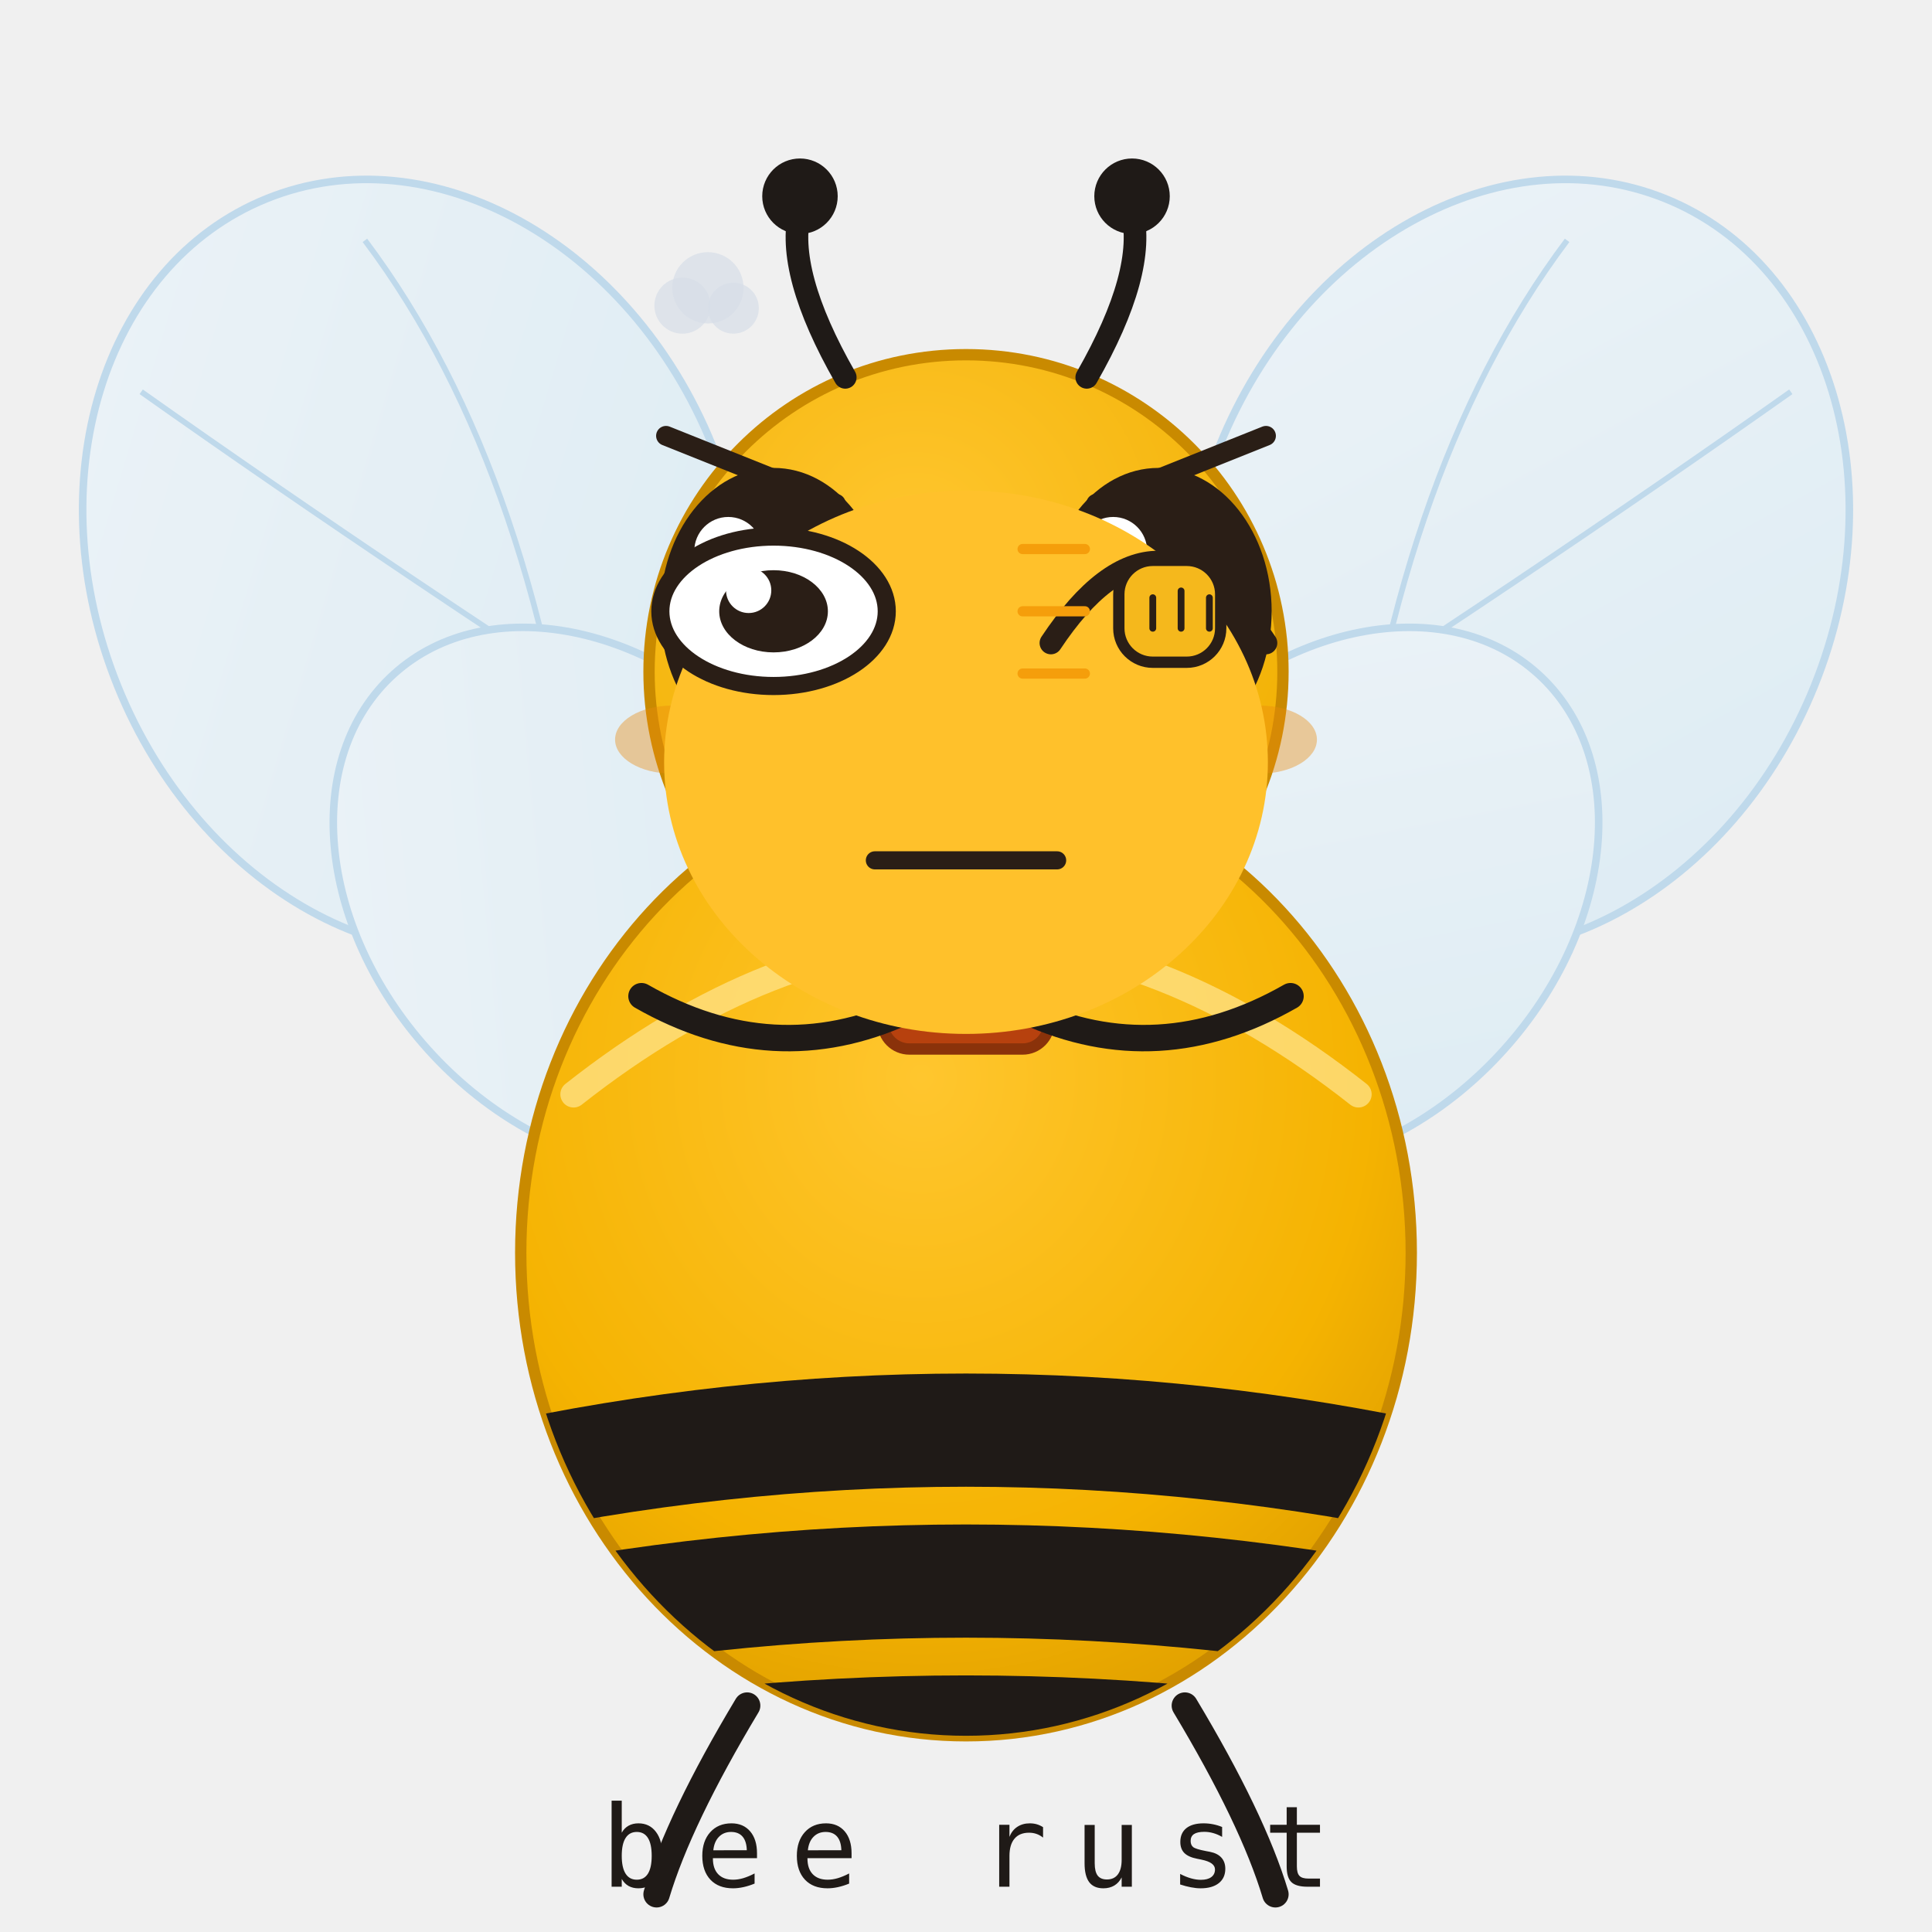
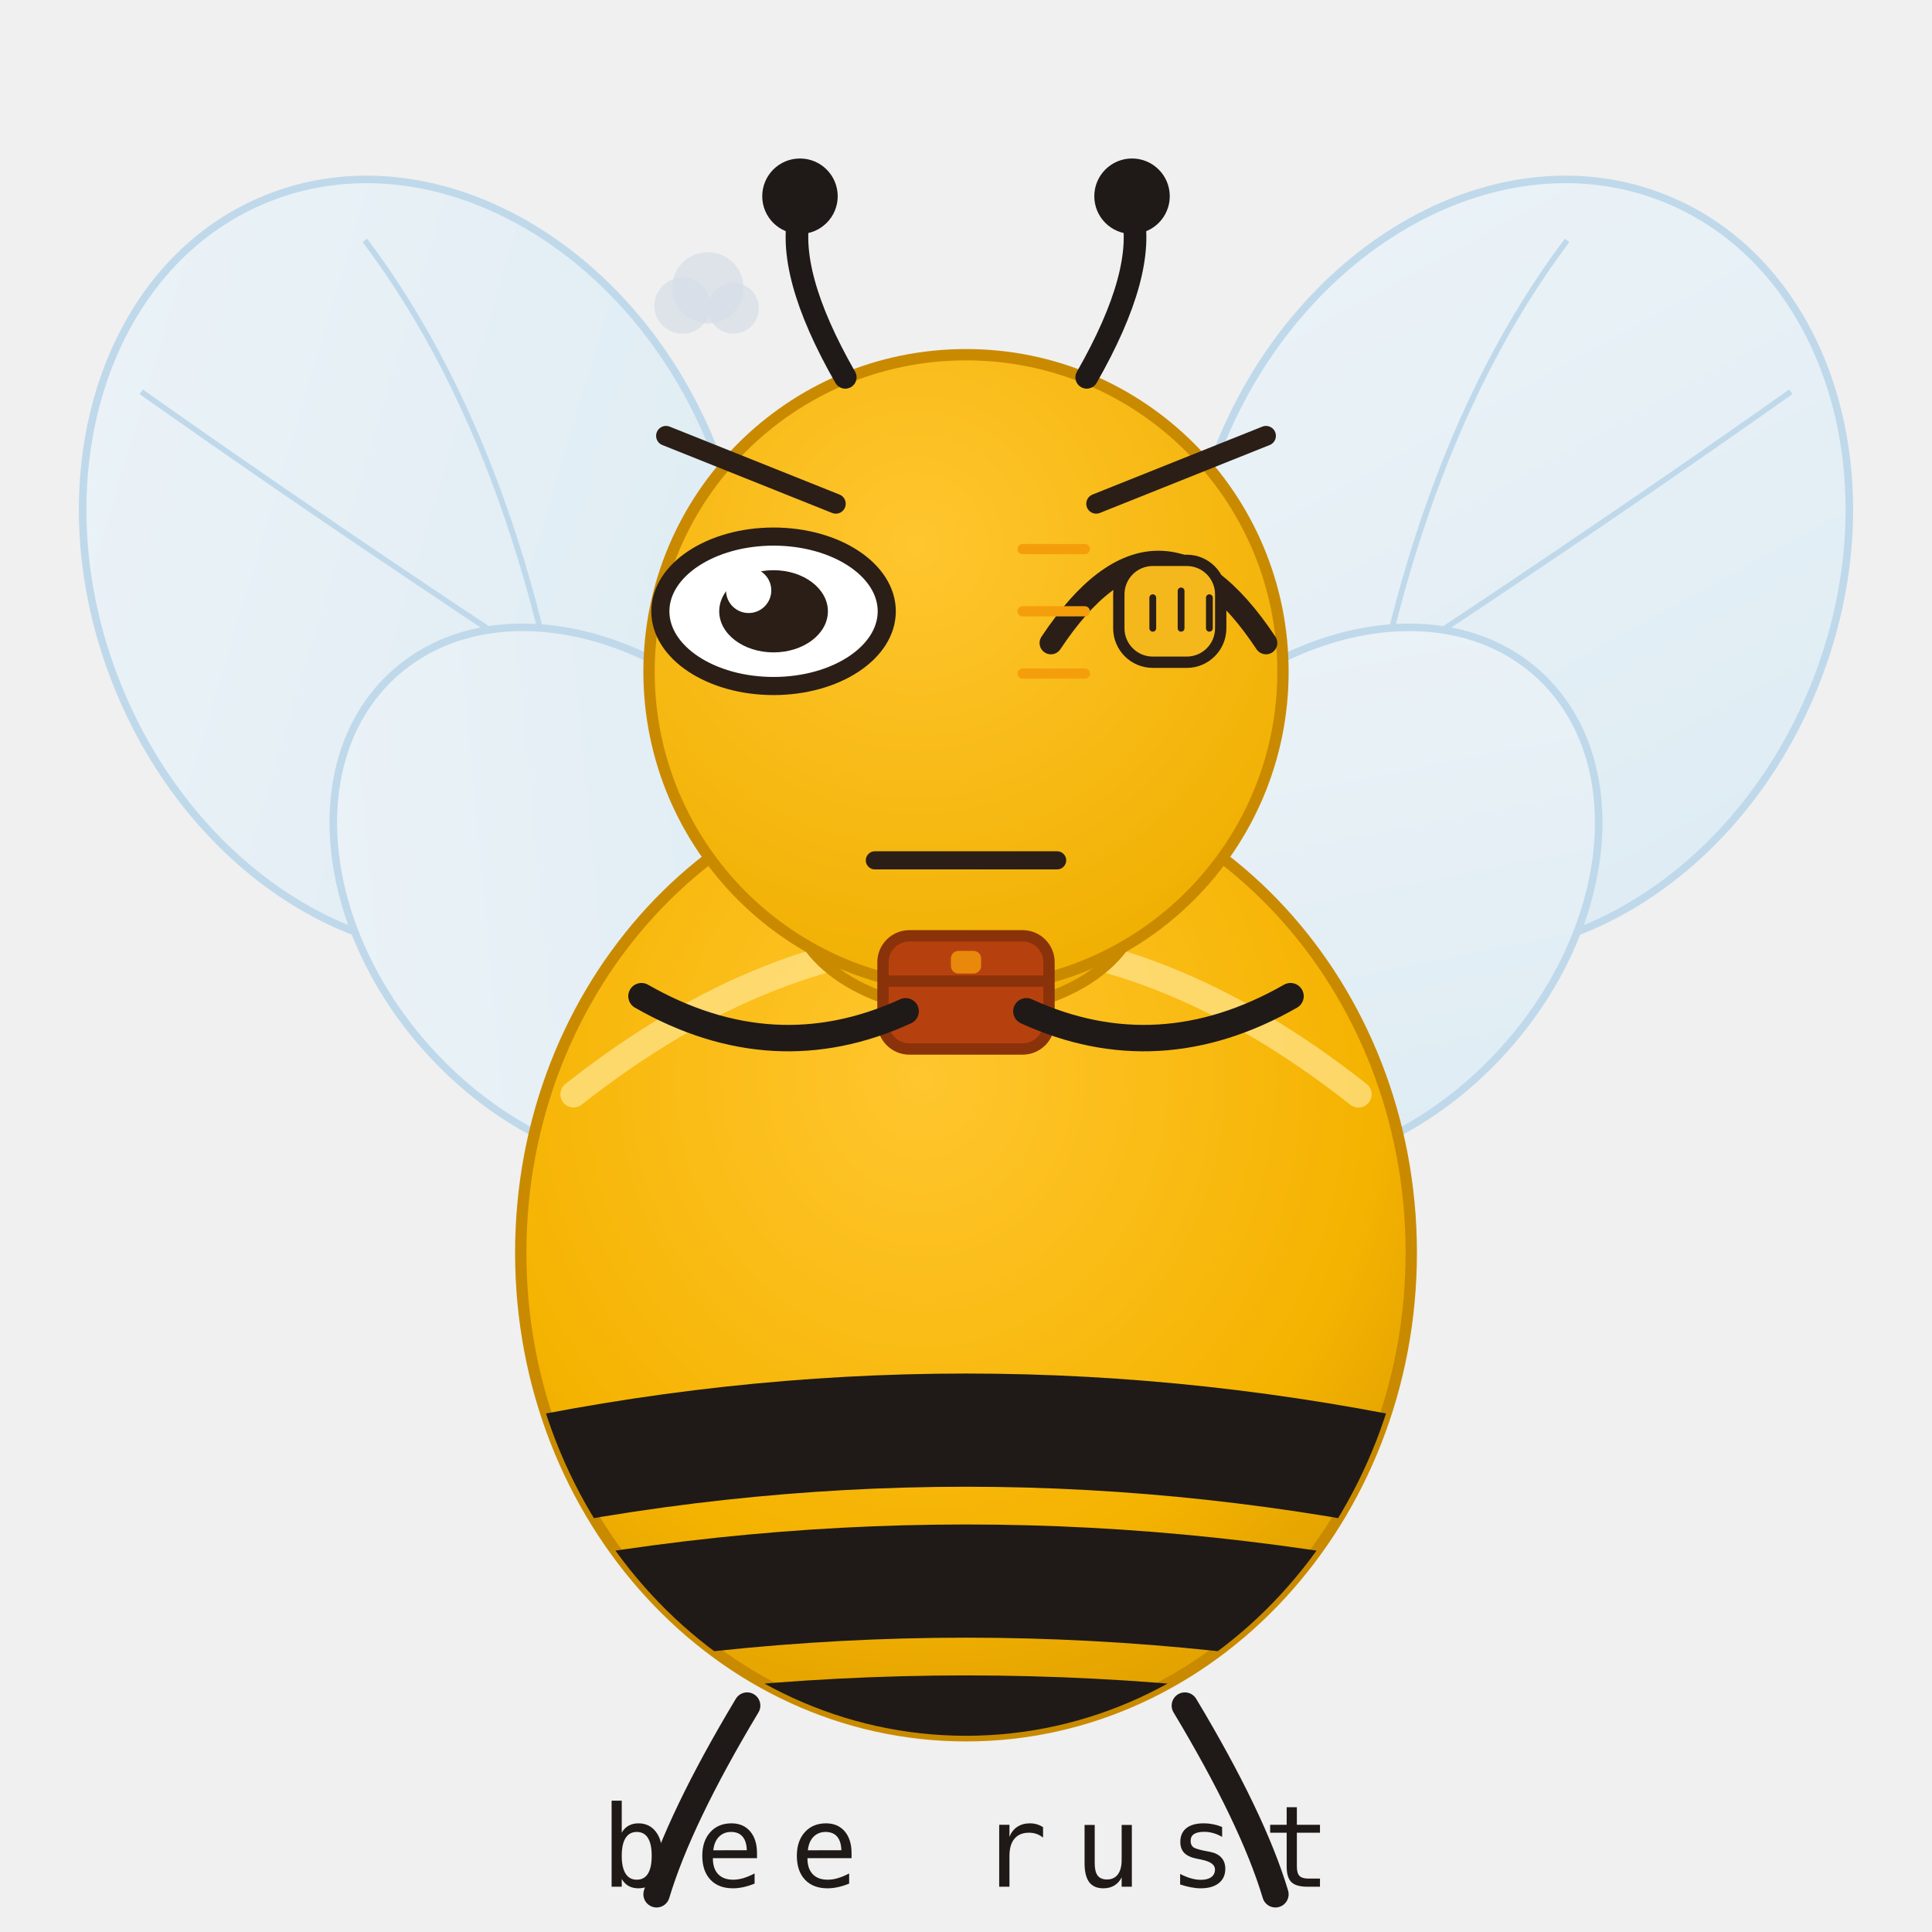
<svg xmlns="http://www.w3.org/2000/svg" viewBox="0 0 512 512" width="512" height="512" role="img" aria-label="Rusty · 敲打 Knocking">
  <style>
.ex-motion { animation: ex-tap 0.55s ease-in-out infinite; transform-box: fill-box; transform-origin: 50% 50%; }
.ex-anim-tear { animation: ex-tear 1.8s ease-in infinite; transform-box: fill-box; transform-origin: center; }
.ex-anim-sweat { animation: ex-tear 1.5s ease-in infinite; transform-box: fill-box; transform-origin: center; }
.ex-anim-heart { animation: ex-heart 2.2s ease-out infinite; transform-box: fill-box; transform-origin: center; }
.ex-anim-spark { animation: ex-spark 1.9s ease-in-out infinite; transform-box: fill-box; transform-origin: center; }
.ex-anim-rain { animation: ex-rain 1.4s linear infinite; transform-box: fill-box; transform-origin: center; }
.ex-anim-confetti { animation: ex-confetti 2.4s linear infinite; transform-box: fill-box; transform-origin: center; }
.ex-anim-pulse { animation: ex-pulse 1.6s ease-in-out infinite; transform-box: fill-box; transform-origin: center; }
.ex-anim-knock { animation: ex-knock 0.55s ease-in-out infinite; transform-box: fill-box; transform-origin: center; }
.ex-anim-knockline { animation: ex-knockline 0.55s ease-out infinite; transform-box: fill-box; transform-origin: center; }
.ex-anim-palm { animation: ex-palm 0.9s ease-in-out infinite; transform-box: fill-box; transform-origin: center; }
.ex-anim-steam { animation: ex-steam 1.8s ease-out infinite; transform-box: fill-box; transform-origin: center; }
.ex-anim-shock { animation: ex-shock 0.5s ease-in-out infinite; transform-box: fill-box; transform-origin: center; }
.ex-anim-please { animation: ex-please 1.4s ease-in-out infinite; transform-box: fill-box; transform-origin: center; }
.ex-anim-drift { animation: ex-drift 4.5s ease-in-out infinite; transform-box: fill-box; transform-origin: center; }
@keyframes ex-tap { 0%,100% { transform: translateY(0); } 25% { transform: translateY(5.28px); } 32% { transform: translateY(0); } }
@keyframes ex-tear { 0% { transform: translateY(0); opacity: 0; } 18% { opacity: 1; } 100% { transform: translateY(33px); opacity: 0; } }
@keyframes ex-heart { 0% { transform: translateY(0) scale(.65); opacity: 0; } 20% { opacity: 1; } 100% { transform: translateY(-54px) scale(1.15); opacity: 0; } }
@keyframes ex-spark { 0%,100% { transform: scale(.6) rotate(0deg); opacity: .3; } 50% { transform: scale(1.15) rotate(25deg); opacity: 1; } }
@keyframes ex-rain { 0% { transform: translateY(0); opacity: 0; } 20% { opacity: 1; } 100% { transform: translateY(36px); opacity: 0; } }
@keyframes ex-confetti { 0% { transform: translateY(-10.5px) rotate(0deg); opacity: 1; } 100% { transform: translateY(48px) rotate(200deg); opacity: 0; } }
@keyframes ex-pulse { 0%,100% { transform: scale(1); opacity: .35; } 50% { transform: scale(1.18); opacity: .7; } }
@keyframes ex-knock { 0%,100% { transform: translateX(13.5px); } 35% { transform: translateX(0); } }
@keyframes ex-knockline { 0%,100% { transform: scaleX(.6); opacity: .35; } 35% { transform: scaleX(1); opacity: 1; } }
@keyframes ex-palm { 0%,100% { transform: translateY(0) rotate(0deg); } 50% { transform: translateY(-3.6px) rotate(-4deg); } }
@keyframes ex-steam { 0% { transform: translateY(0); opacity: .7; } 100% { transform: translateY(-27px); opacity: 0; } }
@keyframes ex-shock { 0%,100% { transform: scaleX(.7); opacity: .4; } 50% { transform: scaleX(1.25); opacity: 1; } }
@keyframes ex-please { 0%,100% { transform: translateY(0); } 50% { transform: translateY(-5.4px); } }
@keyframes ex-drift { 0%,100% { transform: translateY(0); } 50% { transform: translateY(-6px); } }
@media (prefers-reduced-motion: reduce) {
  .ex-motion, [class*="ex-anim-"] { animation: none !important; }
}
</style>
  <g class="ex-motion ex-knocking">
    <g class="ex-base">
      <defs>
        <radialGradient id="bellyGrad" cx="45%" cy="32%" r="72%">
          <stop offset="0%" stop-color="#FFC62E" />
          <stop offset="70%" stop-color="#F5B301">
        
      </stop>
          <stop offset="100%" stop-color="#DE9E00" />
        </radialGradient>
        <radialGradient id="headGrad" cx="42%" cy="30%" r="75%">
          <stop offset="0%" stop-color="#FFC62E" />
          <stop offset="100%" stop-color="#F0AF00" />
        </radialGradient>
        <linearGradient id="wingGrad" x1="0" y1="0" x2="1" y2="1">
          <stop offset="0%" stop-color="#EAF5FC" />
          <stop offset="100%" stop-color="#CFE8F5" />
        </linearGradient>
        <clipPath id="bellyClip">
          <ellipse cx="256" cy="332" rx="118" ry="128" />
        </clipPath>
      </defs>
      <g>
        <g fill="url(#wingGrad)" stroke="#9FC9E8" stroke-width="2" opacity="0.6">
          <g>
            <ellipse cx="110" cy="150" rx="85" ry="105" transform="rotate(-22 110 150)" />
            <path d="M60 80 Q105 150 165 235" fill="none" stroke-width="1.5" transform="rotate(-22 110 150)" />
            <path d="M130 65 Q150 140 120 245" fill="none" stroke-width="1.5" transform="rotate(-22 110 150)" />
          </g>
          <g>
            <ellipse cx="402" cy="150" rx="85" ry="105" transform="rotate(22 402 150)" />
            <path d="M452 80 Q407 150 347 235" fill="none" stroke-width="1.5" transform="rotate(22 402 150)" />
            <path d="M382 65 Q362 140 392 245" fill="none" stroke-width="1.5" transform="rotate(22 402 150)" />
          </g>
          <g>
            <ellipse cx="158" cy="238" rx="60" ry="80" transform="rotate(-42 158 238)" />
          </g>
          <g>
            <ellipse cx="354" cy="238" rx="60" ry="80" transform="rotate(42 354 238)" />
          </g>
        </g>
        <g stroke="#1F1A17" stroke-width="7" stroke-linecap="round" fill="none">
          <path d="M198 452 Q180 482 174 502" />
          <path d="M314 452 Q332 482 338 502" />
        </g>
        <g>
          <ellipse cx="256" cy="332" rx="118" ry="128" fill="url(#bellyGrad)" stroke="#C98A00" stroke-width="3" />
          <path d="M152 290 Q256 208 360 290" fill="none" stroke="#FFE38A" stroke-width="7" stroke-linecap="round" opacity="0.75">
      
    </path>
          <g clip-path="url(#bellyClip)">
            <path d="M128 378 Q256 350 384 378 L384 408 Q256 380 128 408 Z" fill="#1F1A17" />
            <path d="M124 418 Q256 390 388 418 L388 448 Q256 420 124 448 Z" fill="#1F1A17" />
            <path d="M120 458 Q256 430 392 458 L392 486 Q256 460 120 486 Z" fill="#1F1A17" />
          </g>
        </g>
        <ellipse cx="256" cy="238" rx="46" ry="30" fill="url(#headGrad)" stroke="#C98A00" stroke-width="3" />
        <circle cx="256" cy="178" r="84" fill="url(#headGrad)" stroke="#C98A00" stroke-width="3" />
        <g stroke="#1F1A17" stroke-width="6" stroke-linecap="round" fill="#1F1A17">
          <path d="M224 100 Q208 72 212 56" fill="none" />
          <circle cx="212" cy="52" r="7" />
          <path d="M288 100 Q304 72 300 56" fill="none" />
          <circle cx="300" cy="52" r="7" />
        </g>
-         <ellipse cx="205" cy="162" rx="30" ry="38" fill="#2A1E16" />
-         <ellipse cx="307" cy="162" rx="30" ry="38" fill="#2A1E16" />
-         <circle cx="193" cy="146" r="9" fill="#FFFFFF" />
-         <circle cx="295" cy="146" r="9" fill="#FFFFFF" />
-         <circle cx="191" cy="143" r="3.5" fill="#FFFFFF" />
-         <path d="M244 216 Q256 228 268 216" fill="none" stroke="#1F1A17" stroke-width="5" stroke-linecap="round" />
-         <ellipse cx="178" cy="196" rx="15" ry="9" fill="#E8890C" opacity="0.4" />
-         <ellipse cx="334" cy="196" rx="15" ry="9" fill="#E8890C" opacity="0.4" />
        <g>
          <rect x="234" y="248" width="44" height="30" rx="7" fill="#B7410E" stroke="#8A320A" stroke-width="3" />
          <path d="M234 260 L278 260" stroke="#8A320A" stroke-width="3" />
          <rect x="252" y="252" width="8" height="6" rx="2" fill="#E8890C" />
          <path d="M170 264 Q205 284 240 268" fill="none" stroke="#1F1A17" stroke-width="7" stroke-linecap="round" />
          <path d="M342 264 Q307 284 272 268" fill="none" stroke="#1F1A17" stroke-width="7" stroke-linecap="round" />
        </g>
        <text x="256" y="500" text-anchor="middle" font-family="ui-monospace,SFMono-Regular,Menlo,monospace" font-size="30" letter-spacing="7" fill="#1F1A17">bee rust</text>
      </g>
    </g>
    <g class="ex-face">
-       <ellipse cx="256" cy="202" rx="80" ry="72" fill="#FFC12B" />
      <path d="M 176.5,115.5 L 221.5,133.5" stroke="#2A1E16" stroke-width="5.25" stroke-linecap="round" />
      <path d="M 335.5,115.5 L 290.5,133.5" stroke="#2A1E16" stroke-width="5.25" stroke-linecap="round" />
      <ellipse cx="205" cy="162" rx="30" ry="19.8" fill="#FFFFFF" stroke="#2A1E16" stroke-width="4.8" />
      <ellipse cx="205" cy="162" rx="14.4" ry="10.89" fill="#2A1E16" />
      <circle cx="198.4" cy="156.46" r="6" fill="#FFFFFF" />
      <path d="M 278.5,170.4 Q 307,127.5 335.5,170.4" fill="none" stroke="#2A1E16" stroke-width="6" stroke-linecap="round" />
      <path d="M 231.85,228 L 280.15,228" stroke="#2A1E16" stroke-width="4.8" stroke-linecap="round" />
      <g transform="translate(313 162)">
        <g class="ex-anim-knock">
          <rect x="-16.5" y="-13.5" width="27" height="27" rx="9" fill="#F5B81C" stroke="#2A1E16" stroke-width="3" />
          <path d="M -7.5,-3.6 L -7.5,4.5 M 0,-5.4 L 0,4.5 M 7.5,-3.6 L 7.5,4.5" stroke="#2A1E16" stroke-width="1.8" stroke-linecap="round" />
        </g>
      </g>
      <g transform="translate(287.5 145.5)">
        <path class="ex-anim-knockline" style="animation-delay:0.0s" d="M 0 0 L -16.5 0" stroke="#F59E0B" stroke-width="2.7" stroke-linecap="round" />
      </g>
      <g transform="translate(287.5 162)">
        <path class="ex-anim-knockline" style="animation-delay:0.12s" d="M 0 0 L -16.5 0" stroke="#F59E0B" stroke-width="2.7" stroke-linecap="round" />
      </g>
      <g transform="translate(287.5 178.5)">
        <path class="ex-anim-knockline" style="animation-delay:0.24s" d="M 0 0 L -16.5 0" stroke="#F59E0B" stroke-width="2.7" stroke-linecap="round" />
      </g>
      <g transform="translate(180.85 81)">
        <circle class="ex-anim-steam" style="animation-delay:0.0s" r="7.43" fill="#D7DEE8" opacity=".72" />
      </g>
      <g transform="translate(187.6 76.28)">
        <circle class="ex-anim-steam" style="animation-delay:0.28s" r="9.45" fill="#D7DEE8" opacity=".72" />
      </g>
      <g transform="translate(194.35 81.67)">
        <circle class="ex-anim-steam" style="animation-delay:0.56s" r="6.75" fill="#D7DEE8" opacity=".72" />
      </g>
    </g>
  </g>
</svg>
